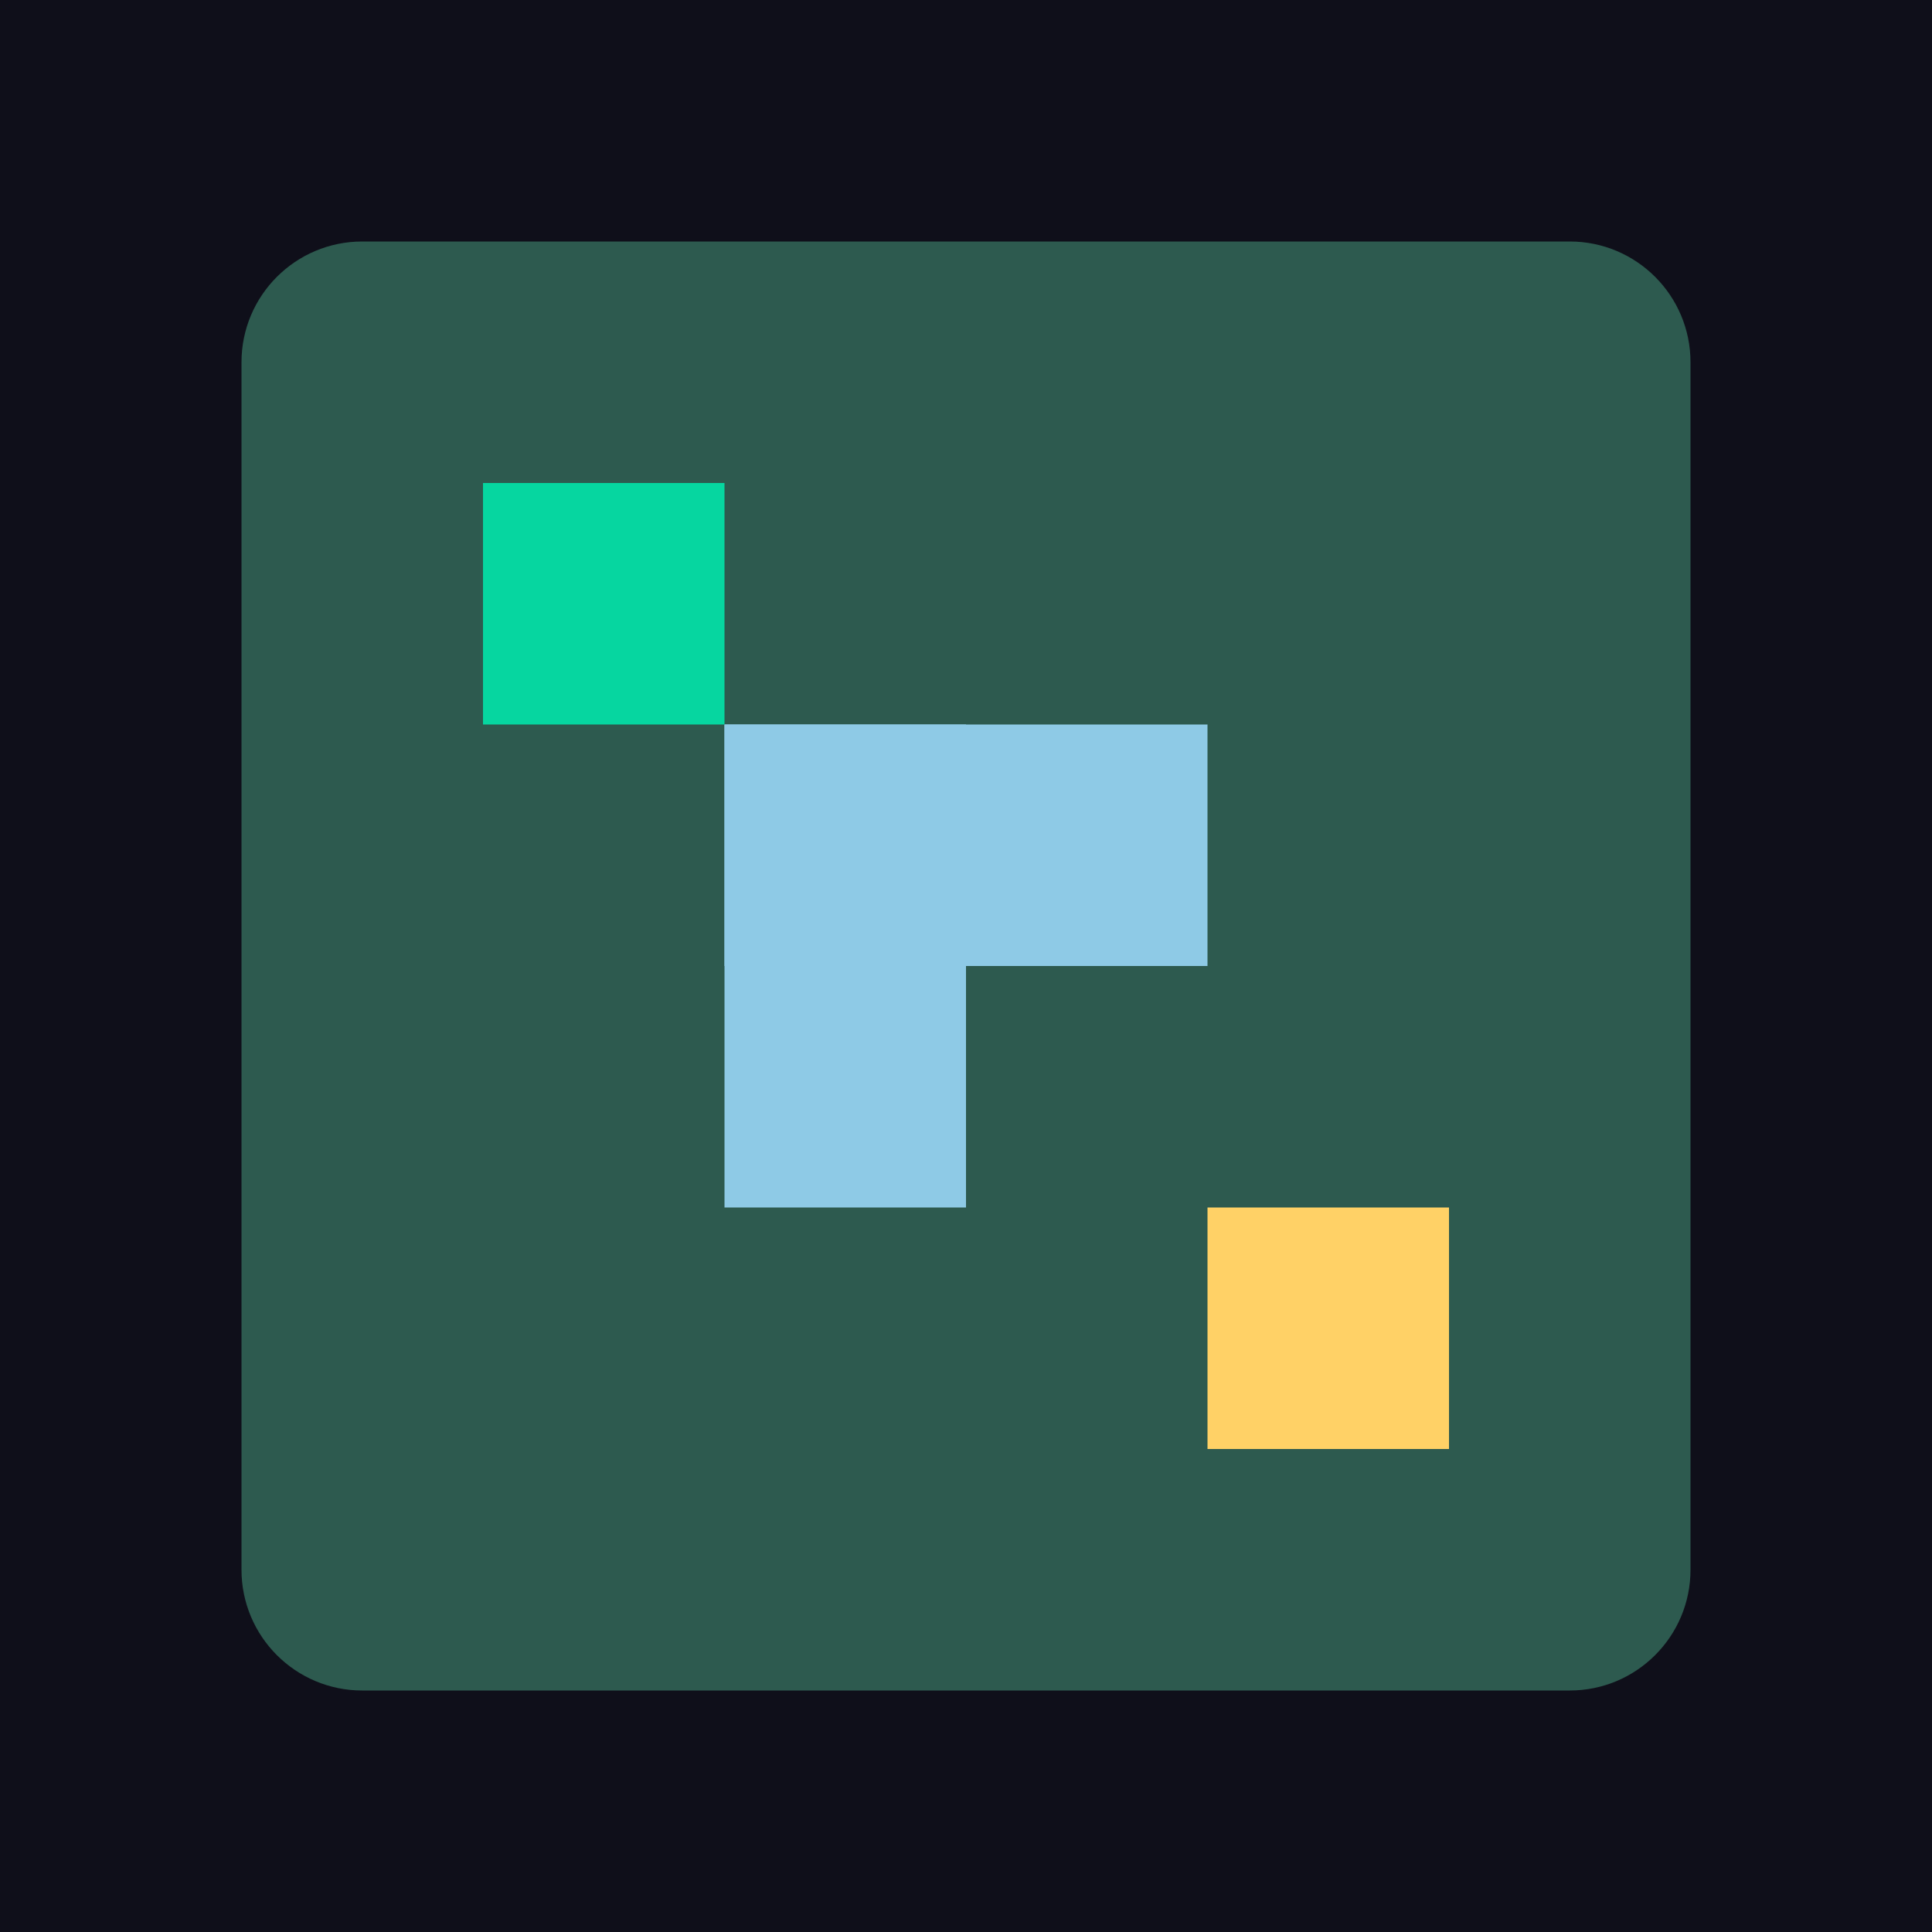
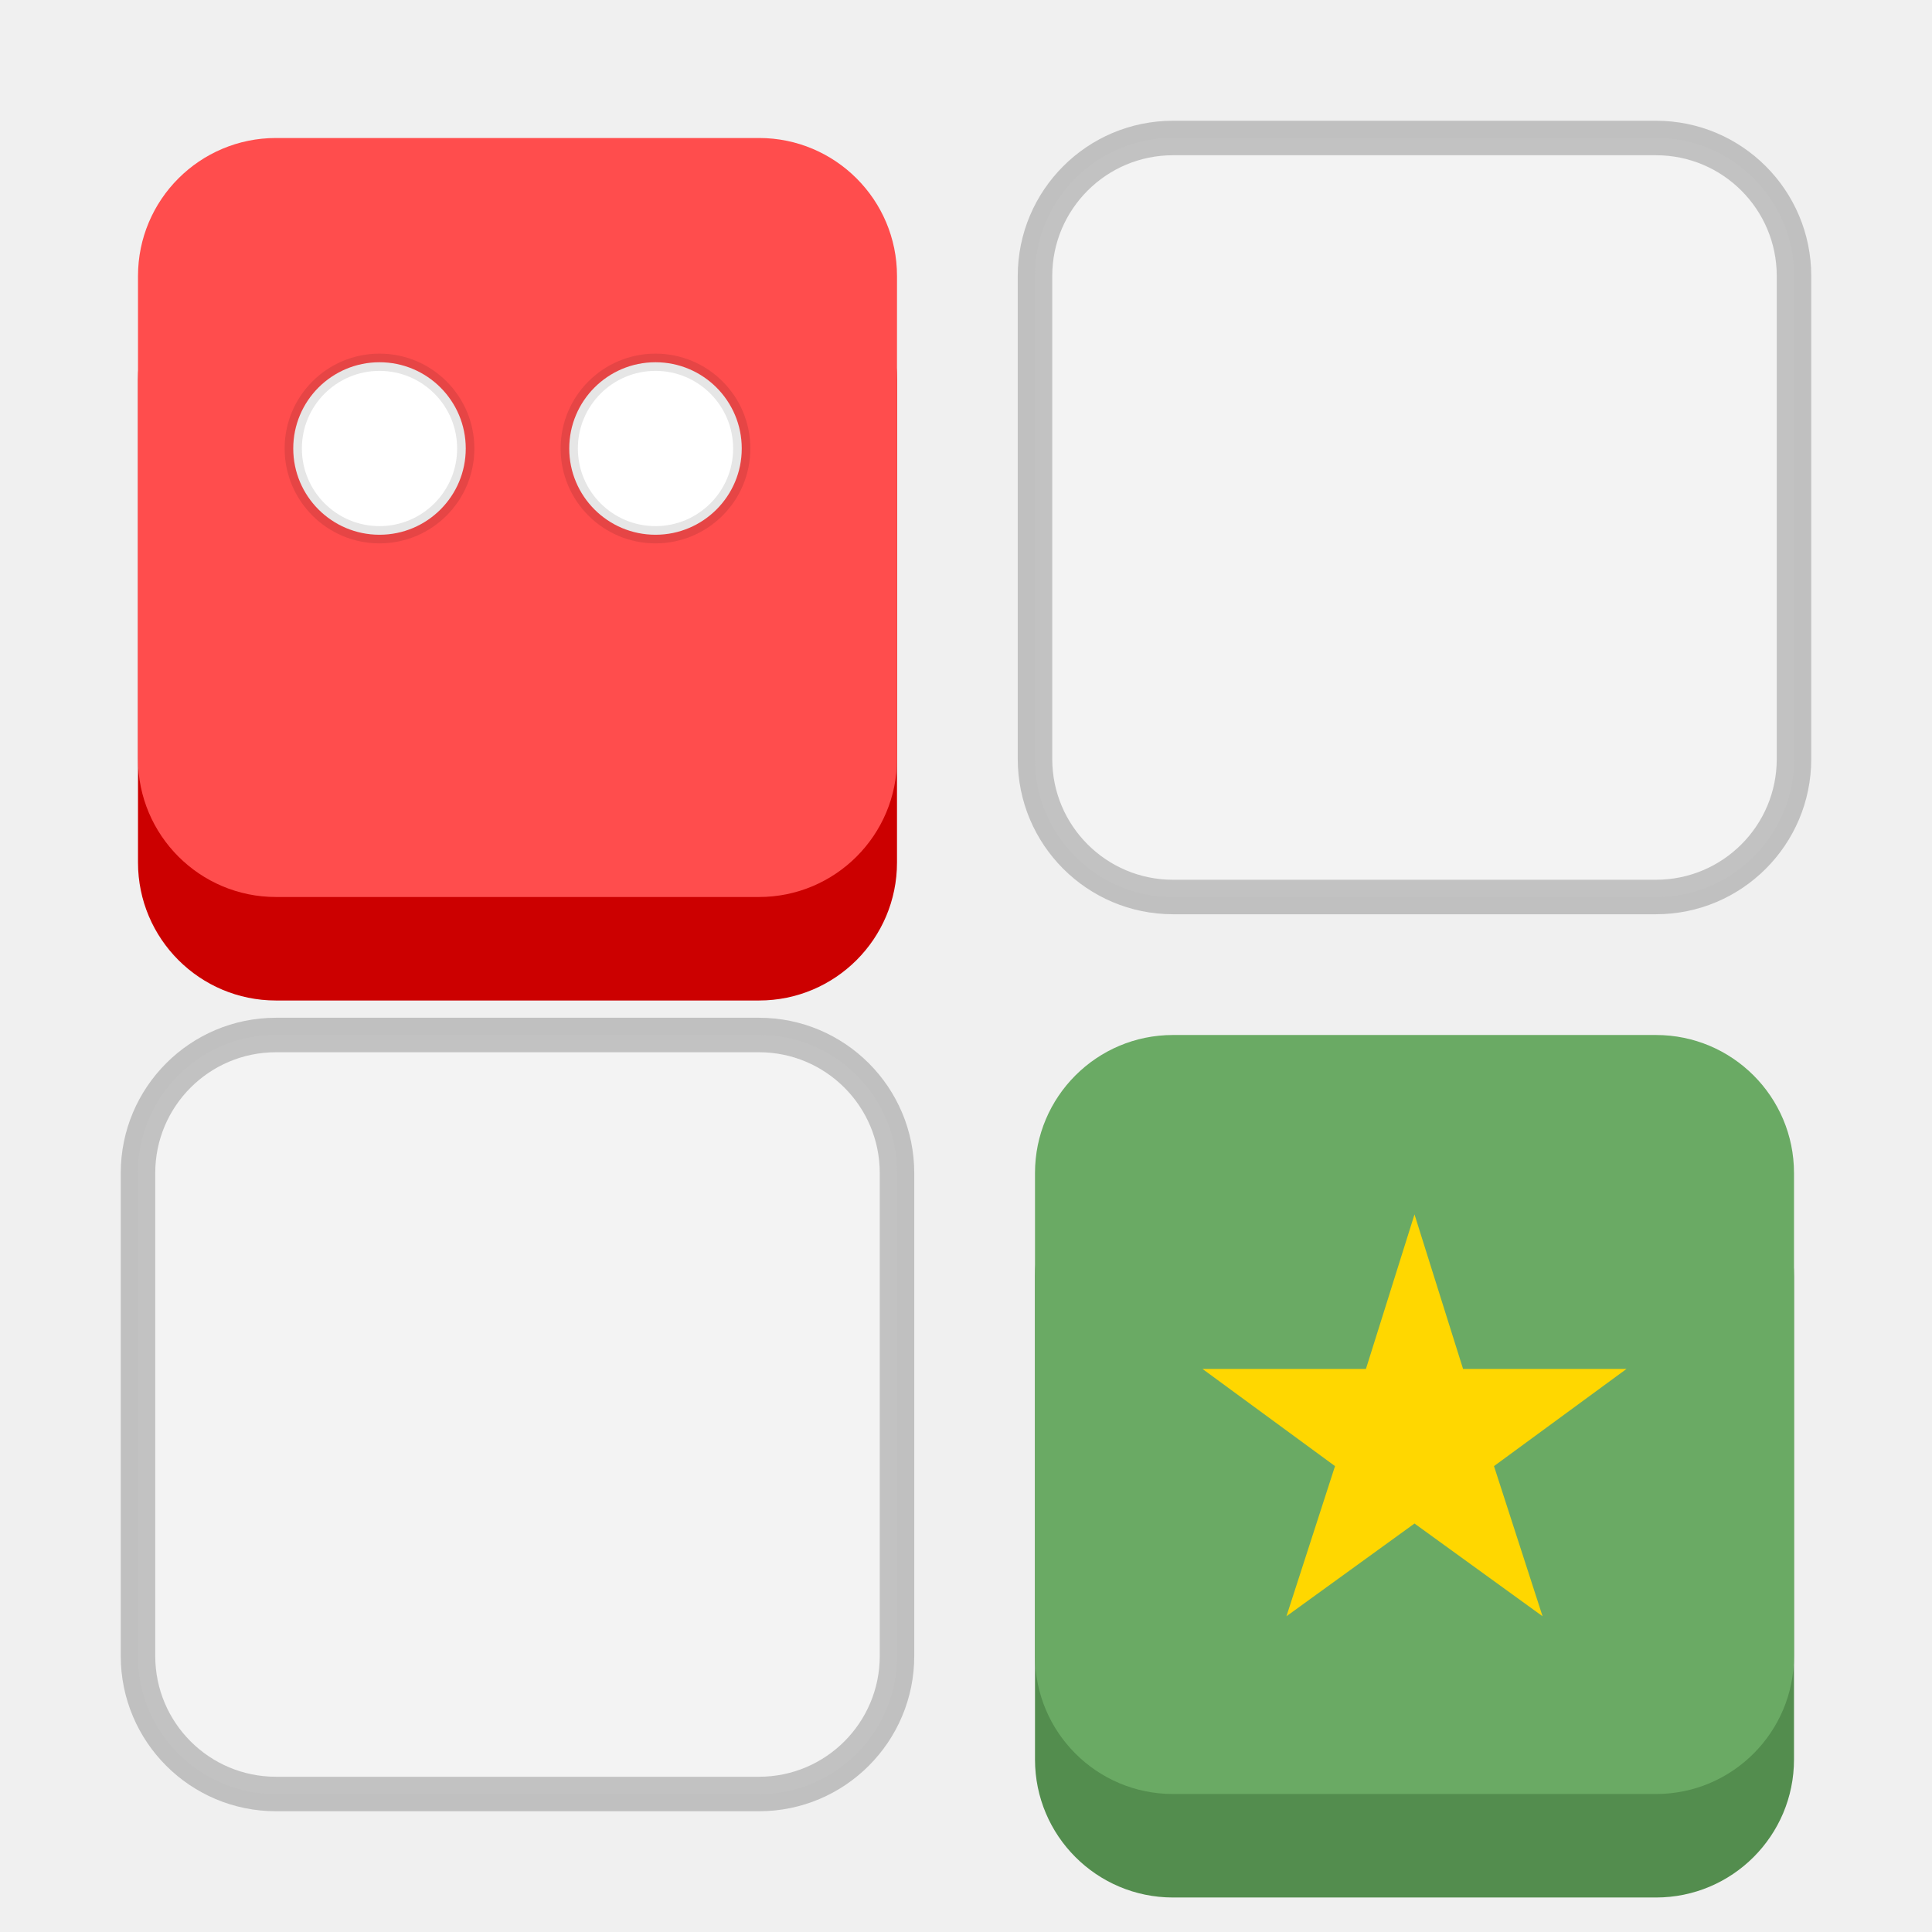
- <svg xmlns="http://www.w3.org/2000/svg" viewBox="0 0 32 32">
-   <rect width="32" height="32" fill="#0f0f1a" />
-   <rect x="4" y="4" width="24" height="24" fill="#2d5a4f" rx="2" />
-   <rect x="8" y="8" width="4" height="4" fill="#06d6a0" />
-   <rect x="20" y="20" width="4" height="4" fill="#ffd166" />
-   <rect x="12" y="12" width="8" height="4" fill="#8ecae6" />
-   <rect x="12" y="12" width="4" height="8" fill="#8ecae6" />
+ <svg xmlns="http://www.w3.org/2000/svg" width="56" height="56" viewBox="0 0 56 56" fill="none">
+   <rect x="4" y="7" width="22" height="22" rx="4" fill="#cc0000" />
+   <rect x="4" y="4" width="22" height="22" rx="4" fill="#ff4d4d" />
+   <circle cx="11" cy="13" r="2.5" fill="white" stroke="black" stroke-opacity="0.1" stroke-width="0.5" />
+   <circle cx="19" cy="13" r="2.5" fill="white" stroke="black" stroke-opacity="0.1" stroke-width="0.5" />
+   <rect x="30" y="4" width="22" height="22" rx="4" fill="#f3f3f3" stroke="#000000" stroke-opacity="0.2" stroke-width="1" />
+   <rect x="4" y="30" width="22" height="22" rx="4" fill="#f3f3f3" stroke="#000000" stroke-opacity="0.2" stroke-width="1" />
+   <rect x="30" y="33" width="22" height="22" rx="4" fill="#538d4e" />
+   <rect x="30" y="30" width="22" height="22" rx="4" fill="#6aaa64" />
+   <g transform="translate(34.6, 35.2) scale(1.6)">
+     <polygon points="4,0 4.88,2.8 7.84,2.8 5.44,4.56 6.32,7.28 4,5.6 1.68,7.28 2.56,4.56 0.16,2.8 3.12,2.8" fill="#ffd700" />
+   </g>
</svg>
